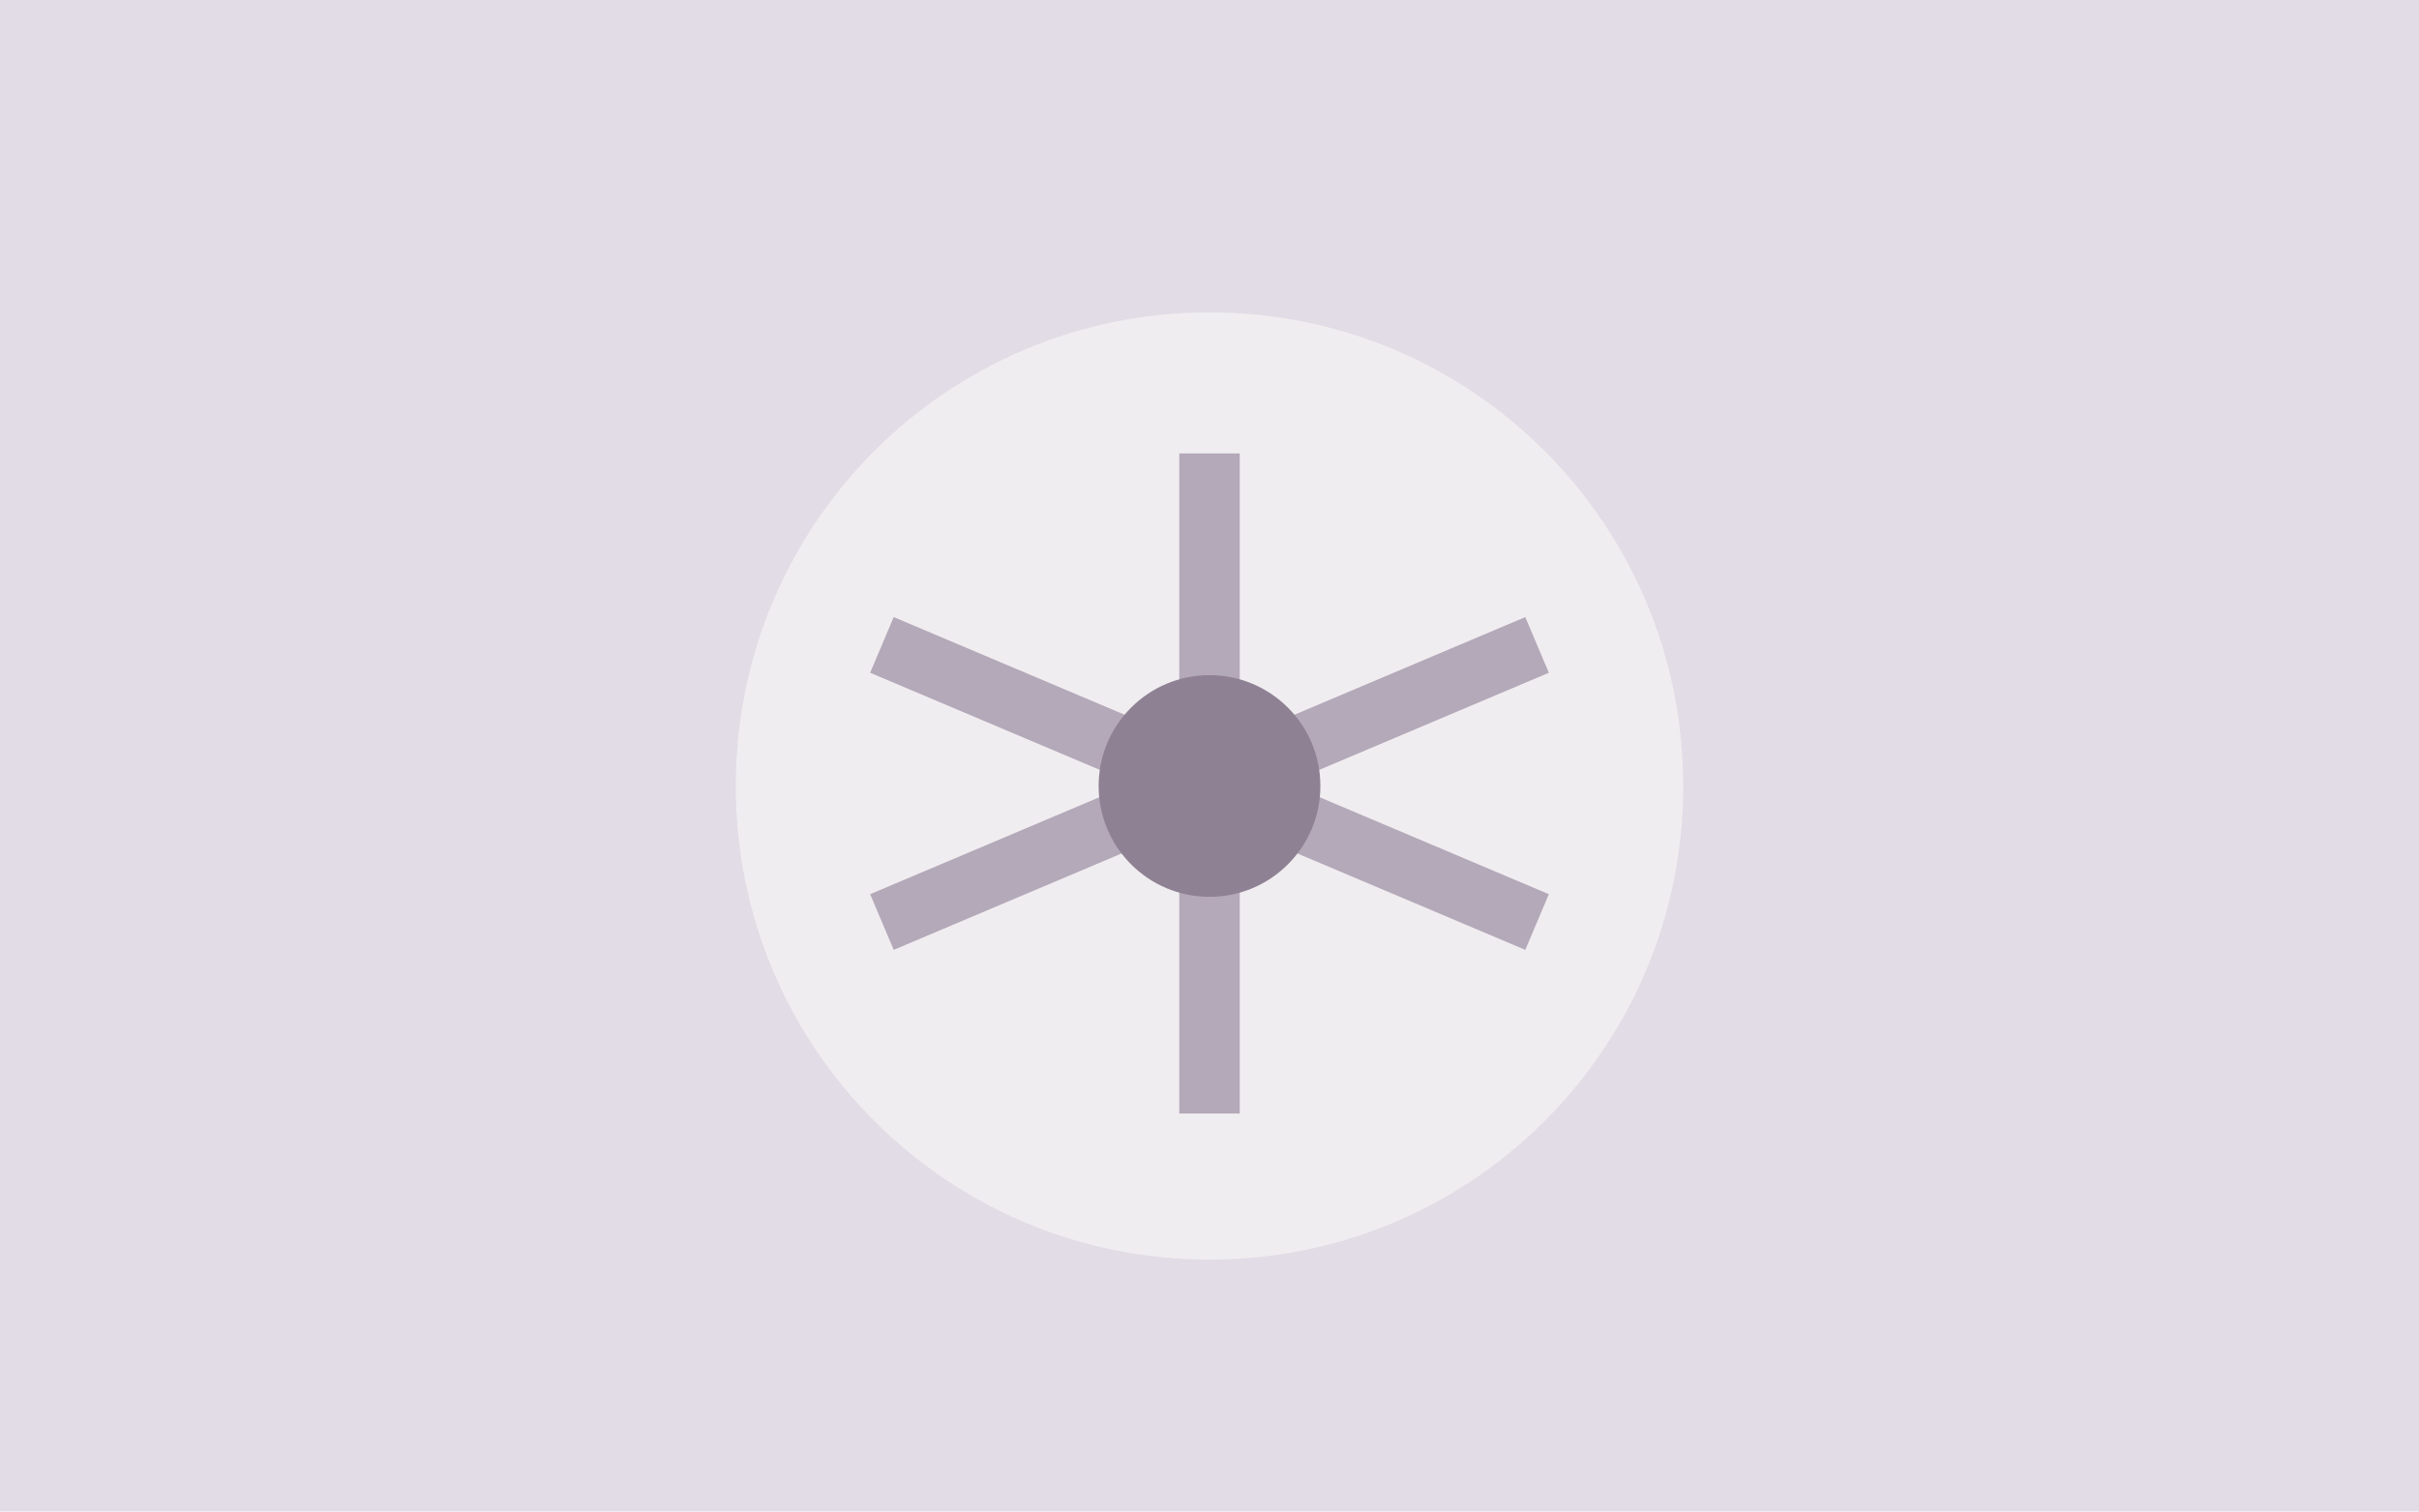
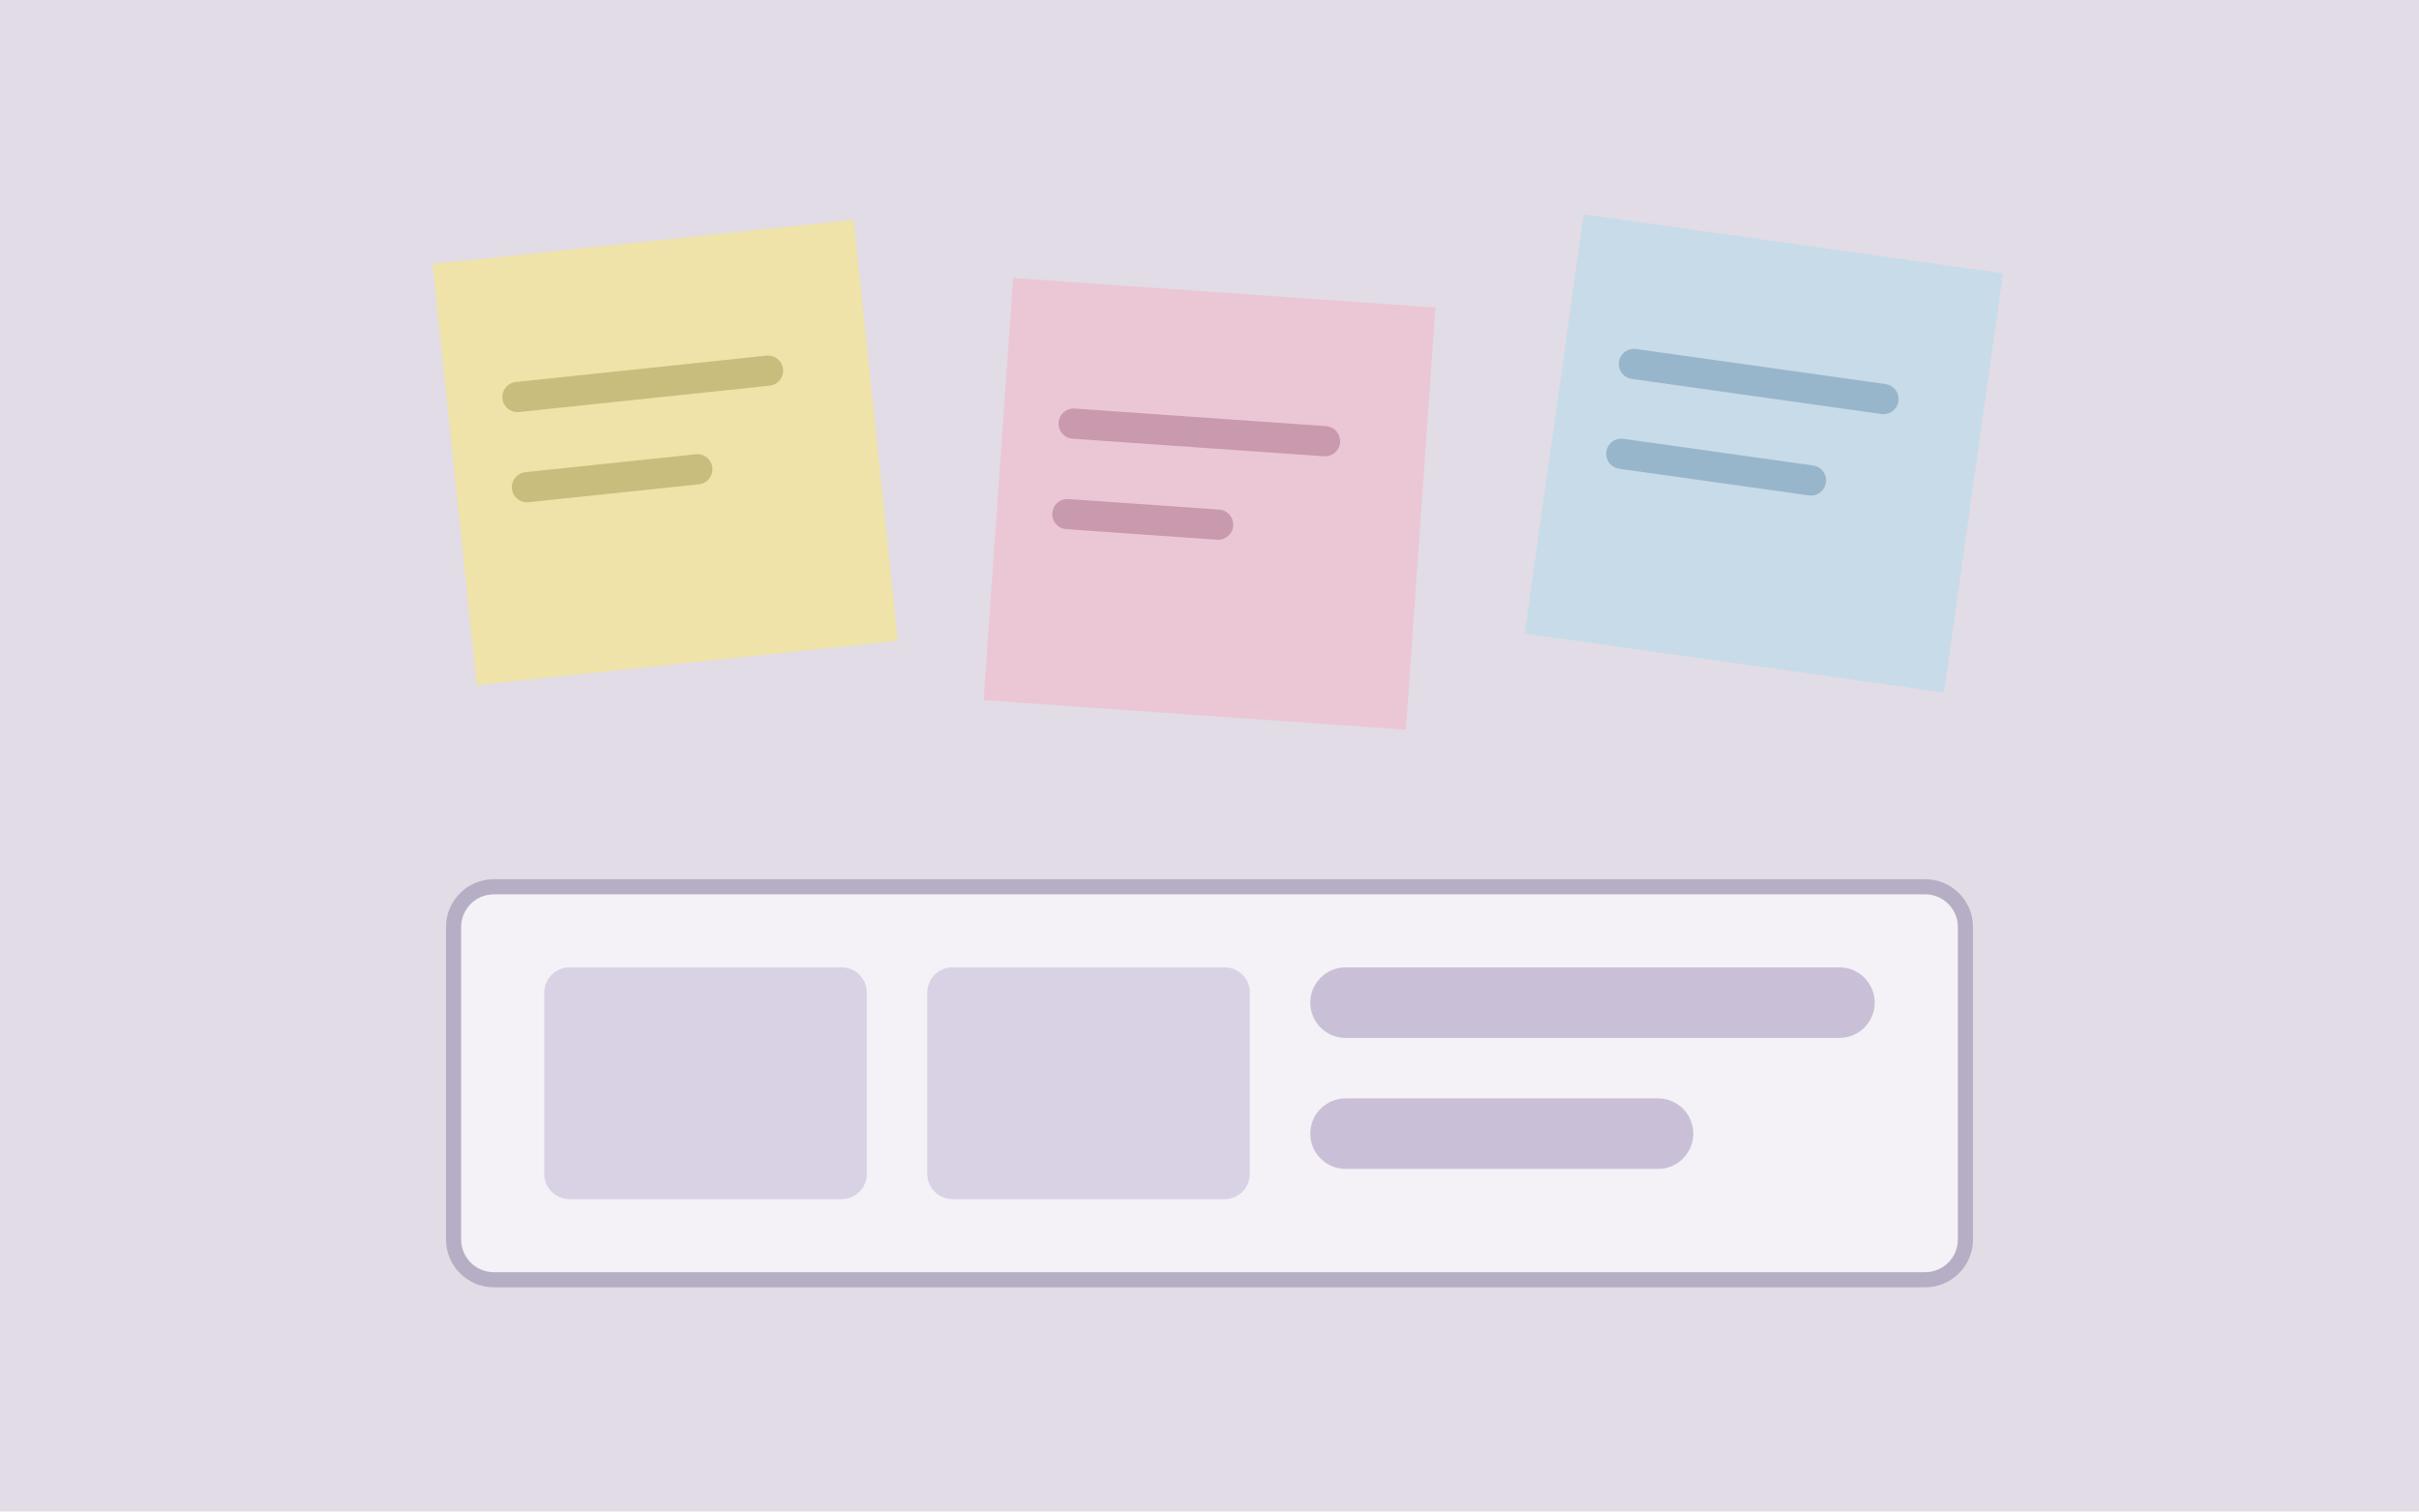
- <svg xmlns="http://www.w3.org/2000/svg" viewBox="0 0 480 300">
+ <svg xmlns="http://www.w3.org/2000/svg" viewBox="0 0 480 300" fill="none" stroke-linecap="round" stroke-linejoin="round">
  <rect width="480" height="300" fill="#e1dce5" />
-   <path d="M240 62c-52 0-94 42-94 94s42 94 94 94 94-42 94-94-42-94-94-94Z" fill="#f0edf1" />
-   <path d="M240 90v131m-65-38 130-55m-130 0 130 55" stroke="#b4a9b8" stroke-width="12" />
-   <circle cx="240" cy="156" r="22" fill="#8e8193" />
+   <g transform="rotate(-6 130 90)">
+     <rect x="90" y="48" width="84" height="84" fill="#efe3a9" />
+     <path d="M104 76h50M104 94h34" stroke="#c9bd7e" stroke-width="6" />
+   </g>
+   <g transform="rotate(4 240 100)">
+     <rect x="198" y="58" width="84" height="84" fill="#ebc7d6" />
+     <path d="M212 86h50M212 104h30" stroke="#c99aae" stroke-width="6" />
+   </g>
+   <g transform="rotate(8 350 90)">
+     <rect x="308" y="48" width="84" height="84" fill="#c8dbe8" />
+     <path d="M322 76h50M322 94h38" stroke="#98b6cb" stroke-width="6" />
+   </g>
+   <rect x="90" y="176" width="300" height="78" rx="8" fill="#f4f1f7" stroke="#b6aec4" stroke-width="3" />
+   <rect x="108" y="192" width="64" height="46" rx="5" fill="#d9d2e4" />
+   <rect x="184" y="192" width="64" height="46" rx="5" fill="#d9d2e4" />
+   <rect x="260" y="192" width="112" height="14" rx="7" fill="#c9c0d8" />
+   <rect x="260" y="218" width="76" height="14" rx="7" fill="#c9c0d8" />
</svg>
